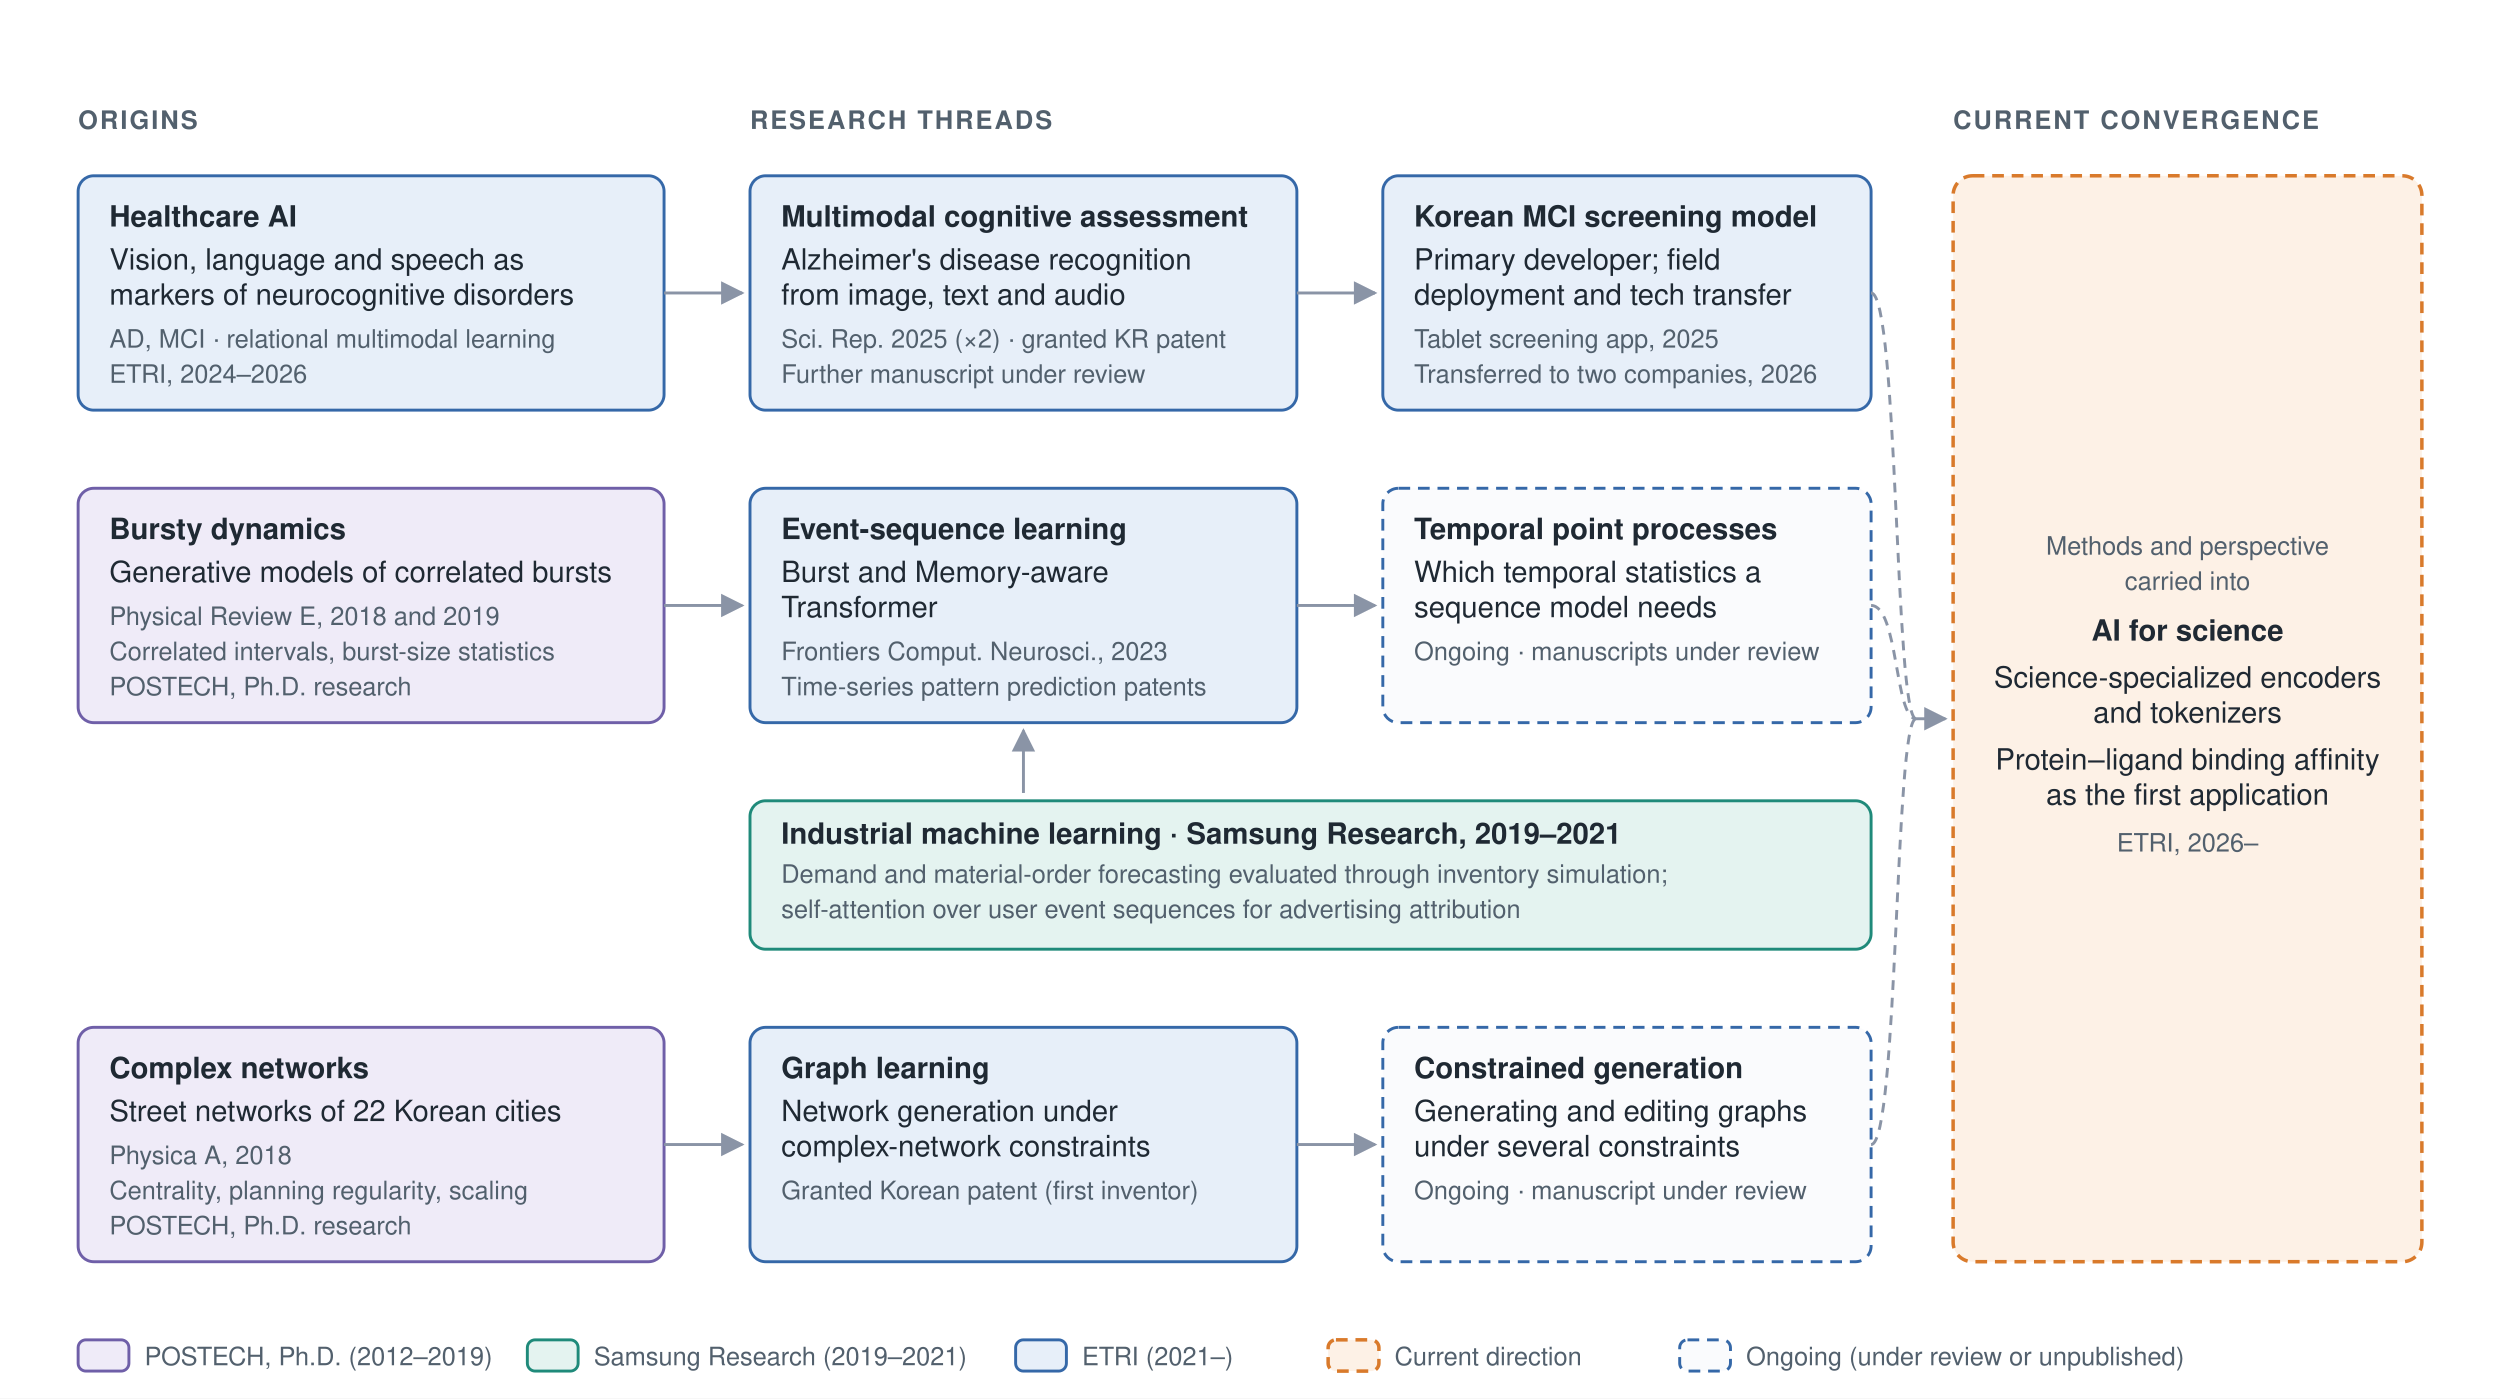
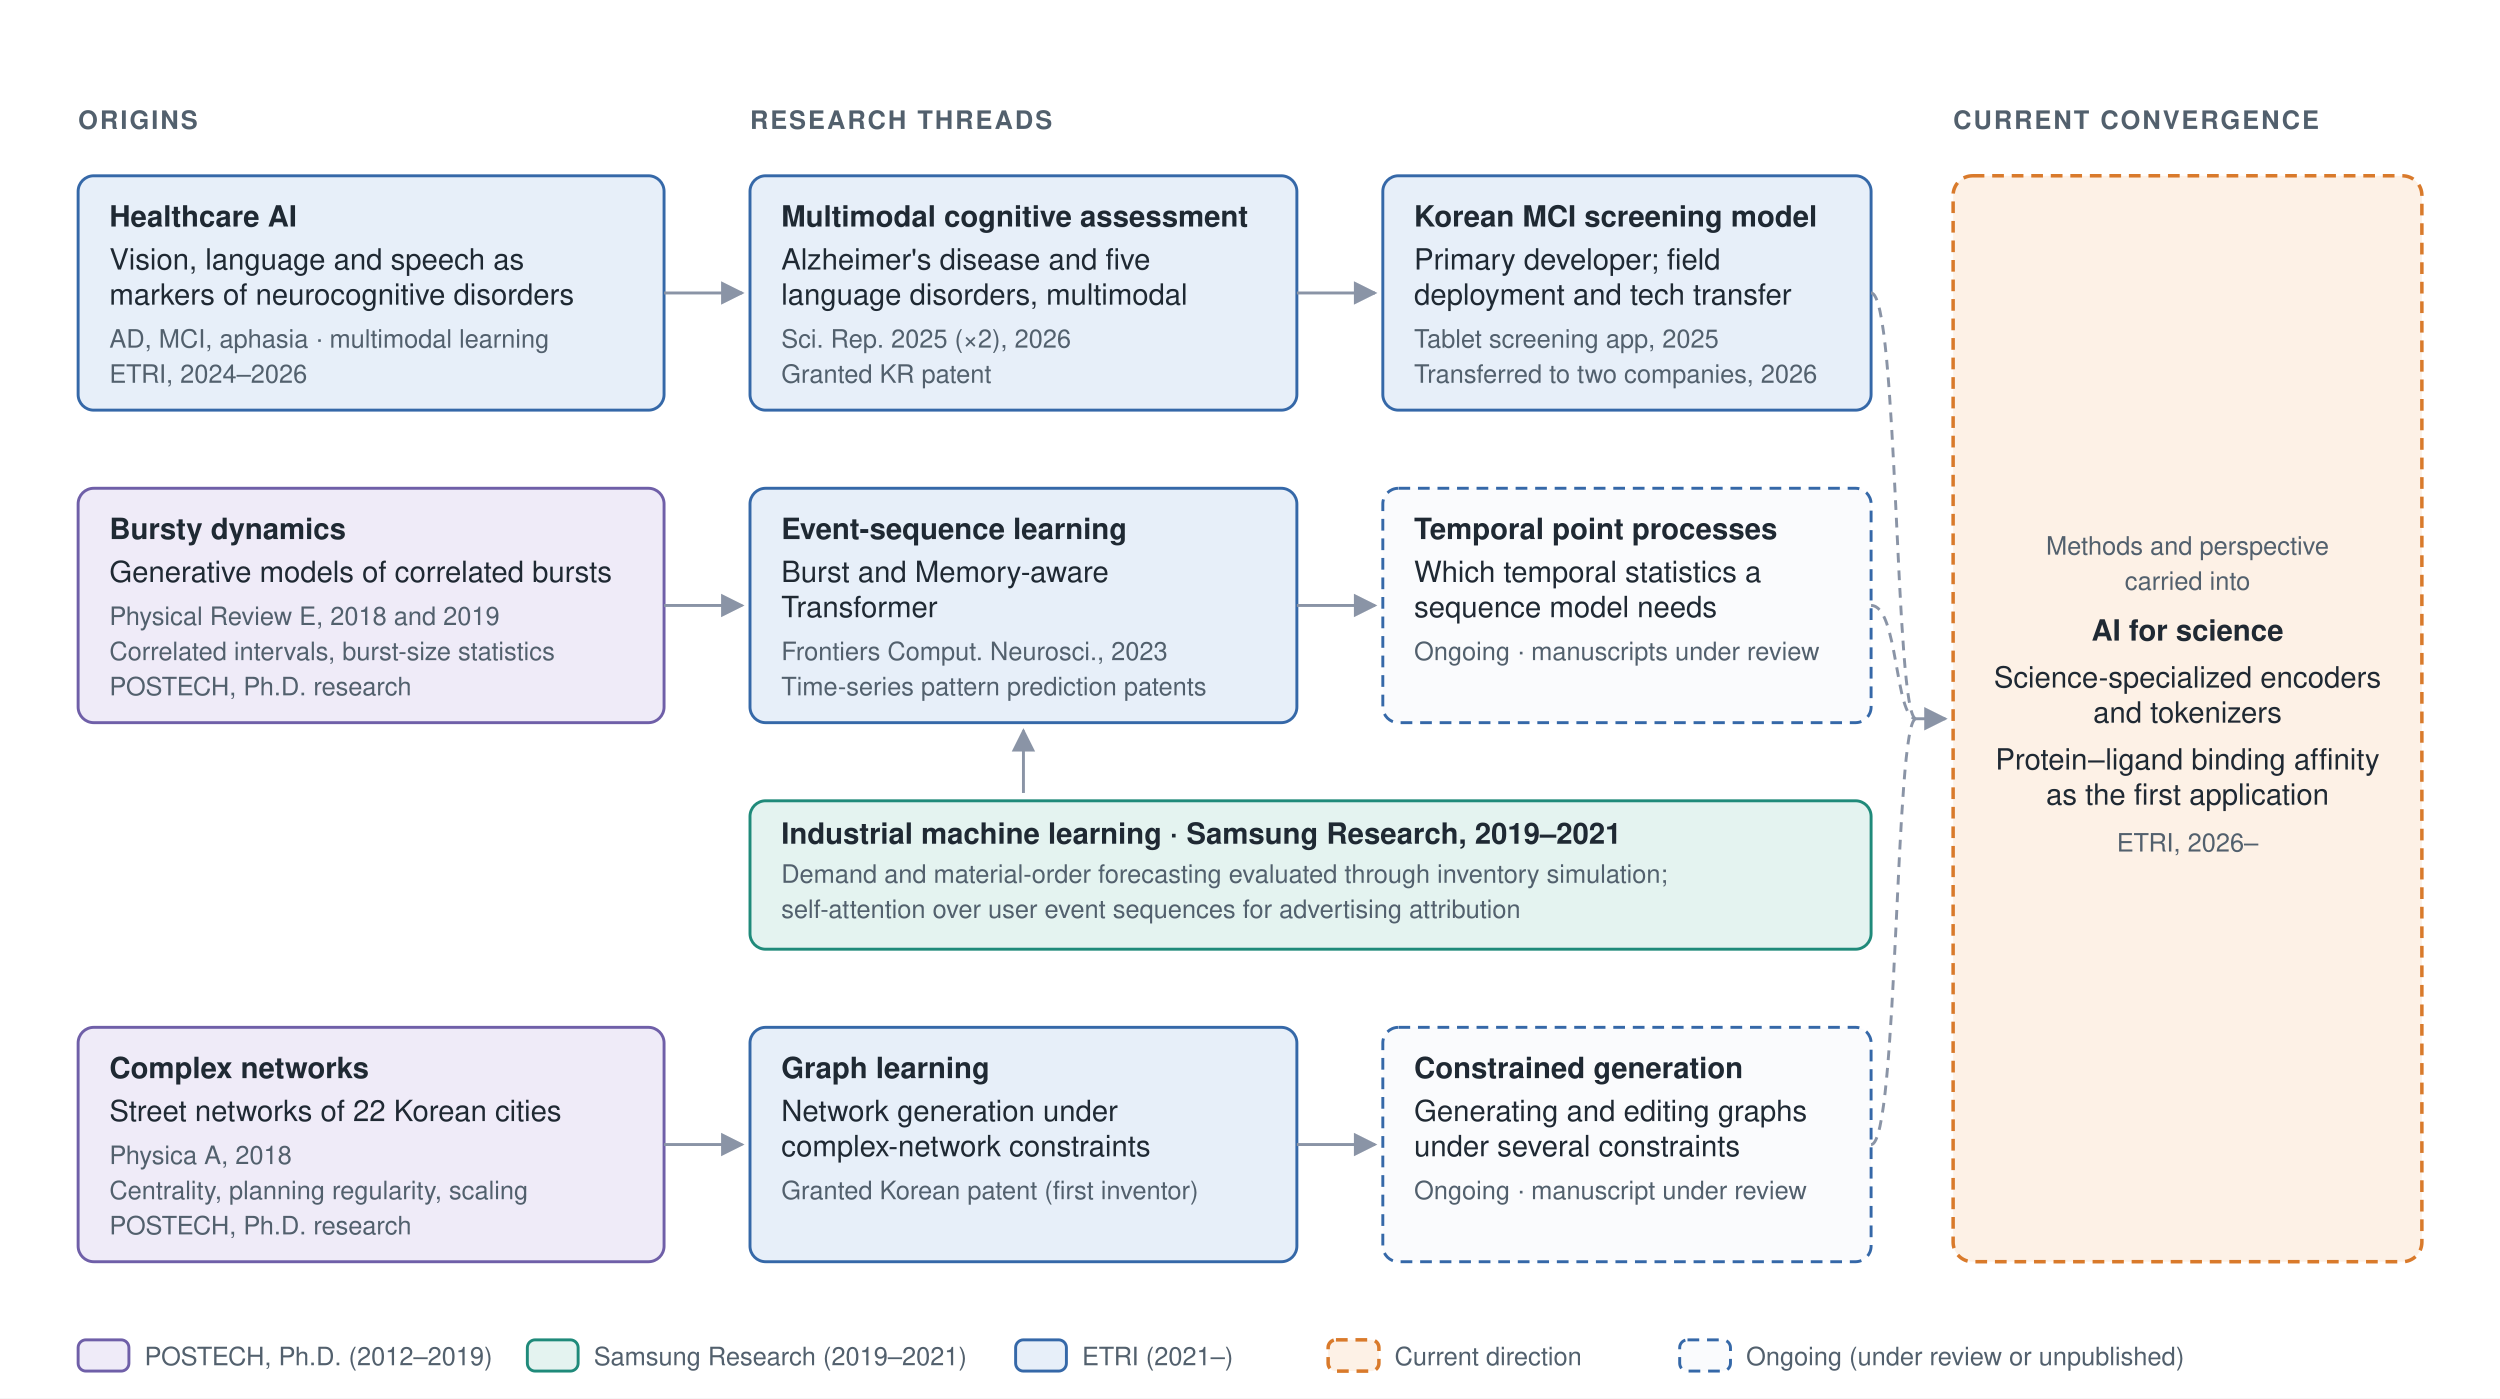
<svg xmlns="http://www.w3.org/2000/svg" width="1280" height="716" viewBox="0 0 1280 716" font-family="-apple-system, BlinkMacSystemFont, 'Segoe UI', 'Helvetica Neue', Helvetica, Arial, sans-serif">
  <defs>
    <marker id="arr" viewBox="0 0 10 10" refX="9" refY="5" markerWidth="8" markerHeight="8" orient="auto-start-reverse">
      <path d="M0,0 L10,5 L0,10 z" fill="#8A94A6" />
    </marker>
    <style>
      .postech { fill:#EFEBF8; stroke:#6F5FA8; stroke-width:1.5; }
      .samsung { fill:#E4F3F0; stroke:#1F8A7A; stroke-width:1.5; }
      .etri    { fill:#E7EFF9; stroke:#3568A8; stroke-width:1.5; }
      .ongoing { stroke-dasharray:6 4; fill:#FAFBFD; }
      .conv    { fill:#FDF1E6; stroke:#D97A2B; stroke-width:1.8; stroke-dasharray:6 4; }
      .t { fill:#1F2933; font-size:15px; }
      .b { fill:#1F2933; font-size:15px; font-weight:600; }
      .s { fill:#52606D; font-size:13px; }
      .h { fill:#52606D; font-size:13px; font-weight:600; letter-spacing:.08em; }
      .arrow { stroke:#8A94A6; stroke-width:1.5; fill:none; marker-end:url(#arr); }
      .found { stroke-dasharray:5 4; }
      .nohead { marker-end:none; }
    </style>
  </defs>
  <rect width="1280" height="716" fill="#ffffff" />
  <text class="h" x="40" y="66">ORIGINS</text>
  <text class="h" x="384" y="66">RESEARCH THREADS</text>
  <text class="h" x="1000" y="66">CURRENT CONVERGENCE</text>
  <rect class="etri" x="40" y="90" width="300" height="120" rx="8" />
  <text class="b" x="56" y="116">Healthcare AI</text>
  <text class="t" x="56" y="138">Vision, language and speech as</text>
  <text class="t" x="56" y="156">markers of neurocognitive disorders</text>
-   <text class="s" x="56" y="178">AD, MCI · relational multimodal learning</text>
+   <text class="s" x="56" y="178">AD, MCI, aphasia · multimodal learning</text>
  <text class="s" x="56" y="196">ETRI, 2024–2026</text>
  <path class="arrow" d="M340,150 L380,150" />
  <rect class="etri" x="384" y="90" width="280" height="120" rx="8" />
  <text class="b" x="400" y="116">Multimodal cognitive assessment</text>
-   <text class="t" x="400" y="138">Alzheimer's disease recognition</text>
-   <text class="t" x="400" y="156">from image, text and audio</text>
-   <text class="s" x="400" y="178">Sci. Rep. 2025 (×2) · granted KR patent</text>
-   <text class="s" x="400" y="196">Further manuscript under review</text>
+   <text class="t" x="400" y="138">Alzheimer's disease and five</text>
+   <text class="t" x="400" y="156">language disorders, multimodal</text>
+   <text class="s" x="400" y="178">Sci. Rep. 2025 (×2), 2026</text>
+   <text class="s" x="400" y="196">Granted KR patent</text>
  <path class="arrow" d="M664,150 L704,150" />
  <rect class="etri" x="708" y="90" width="250" height="120" rx="8" />
  <text class="b" x="724" y="116">Korean MCI screening model</text>
  <text class="t" x="724" y="138">Primary developer; field</text>
  <text class="t" x="724" y="156">deployment and tech transfer</text>
  <text class="s" x="724" y="178">Tablet screening app, 2025</text>
  <text class="s" x="724" y="196">Transferred to two companies, 2026</text>
  <rect class="postech" x="40" y="250" width="300" height="120" rx="8" />
  <text class="b" x="56" y="276">Bursty dynamics</text>
  <text class="t" x="56" y="298">Generative models of correlated bursts</text>
  <text class="s" x="56" y="320">Physical Review E, 2018 and 2019</text>
  <text class="s" x="56" y="338">Correlated intervals, burst-size statistics</text>
  <text class="s" x="56" y="356">POSTECH, Ph.D. research</text>
  <path class="arrow" d="M340,310 L380,310" />
  <rect class="etri" x="384" y="250" width="280" height="120" rx="8" />
  <text class="b" x="400" y="276">Event-sequence learning</text>
  <text class="t" x="400" y="298">Burst and Memory-aware</text>
  <text class="t" x="400" y="316">Transformer</text>
  <text class="s" x="400" y="338">Frontiers Comput. Neurosci., 2023</text>
  <text class="s" x="400" y="356">Time-series pattern prediction patents</text>
  <path class="arrow" d="M664,310 L704,310" />
  <rect class="etri ongoing" x="708" y="250" width="250" height="120" rx="8" />
  <text class="b" x="724" y="276">Temporal point processes</text>
  <text class="t" x="724" y="298">Which temporal statistics a</text>
  <text class="t" x="724" y="316">sequence model needs</text>
  <text class="s" x="724" y="338">Ongoing · manuscripts under review</text>
  <path class="arrow" d="M524,406 L524,374" />
  <rect class="samsung" x="384" y="410" width="574" height="76" rx="8" />
  <text class="b" x="400" y="432" font-size="14">Industrial machine learning · Samsung Research, 2019–2021</text>
  <text class="s" x="400" y="452">Demand and material-order forecasting evaluated through inventory simulation;</text>
  <text class="s" x="400" y="470">self-attention over user event sequences for advertising attribution</text>
  <rect class="postech" x="40" y="526" width="300" height="120" rx="8" />
  <text class="b" x="56" y="552">Complex networks</text>
  <text class="t" x="56" y="574">Street networks of 22 Korean cities</text>
  <text class="s" x="56" y="596">Physica A, 2018</text>
  <text class="s" x="56" y="614">Centrality, planning regularity, scaling</text>
  <text class="s" x="56" y="632">POSTECH, Ph.D. research</text>
  <path class="arrow" d="M340,586 L380,586" />
  <rect class="etri" x="384" y="526" width="280" height="120" rx="8" />
  <text class="b" x="400" y="552">Graph learning</text>
  <text class="t" x="400" y="574">Network generation under</text>
  <text class="t" x="400" y="592">complex-network constraints</text>
  <text class="s" x="400" y="614">Granted Korean patent (first inventor)</text>
  <path class="arrow" d="M664,586 L704,586" />
  <rect class="etri ongoing" x="708" y="526" width="250" height="120" rx="8" />
  <text class="b" x="724" y="552">Constrained generation</text>
  <text class="t" x="724" y="574">Generating and editing graphs</text>
  <text class="t" x="724" y="592">under several constraints</text>
  <text class="s" x="724" y="614">Ongoing · manuscript under review</text>
  <rect class="conv" x="1000" y="90" width="240" height="556" rx="10" />
  <text class="s" x="1120" y="284" text-anchor="middle">Methods and perspective</text>
  <text class="s" x="1120" y="302" text-anchor="middle">carried into</text>
  <text class="b" x="1120" y="328" text-anchor="middle">AI for science</text>
  <text class="t" x="1120" y="352" text-anchor="middle">Science-specialized encoders</text>
  <text class="t" x="1120" y="370" text-anchor="middle">and tokenizers</text>
  <text class="t" x="1120" y="394" text-anchor="middle">Protein–ligand binding affinity</text>
  <text class="t" x="1120" y="412" text-anchor="middle">as the first application</text>
  <text class="s" x="1120" y="436" text-anchor="middle">ETRI, 2026–</text>
  <path class="arrow found nohead" d="M958,150 C972,150 970,368 981,368" />
  <path class="arrow found nohead" d="M958,310 C972,310 970,368 981,368" />
  <path class="arrow found nohead" d="M958,586 C972,586 970,368 981,368" />
  <path class="arrow" d="M981,368 L996,368" />
  <rect class="postech" x="40" y="686" width="26" height="16" rx="4" />
  <text class="s" x="74" y="699">POSTECH, Ph.D. (2012–2019)</text>
  <rect class="samsung" x="270" y="686" width="26" height="16" rx="4" />
  <text class="s" x="304" y="699">Samsung Research (2019–2021)</text>
  <rect class="etri" x="520" y="686" width="26" height="16" rx="4" />
  <text class="s" x="554" y="699">ETRI (2021–)</text>
  <rect class="conv" x="680" y="686" width="26" height="16" rx="4" />
  <text class="s" x="714" y="699">Current direction</text>
  <rect class="etri ongoing" x="860" y="686" width="26" height="16" rx="4" />
  <text class="s" x="894" y="699">Ongoing (under review or unpublished)</text>
</svg>
